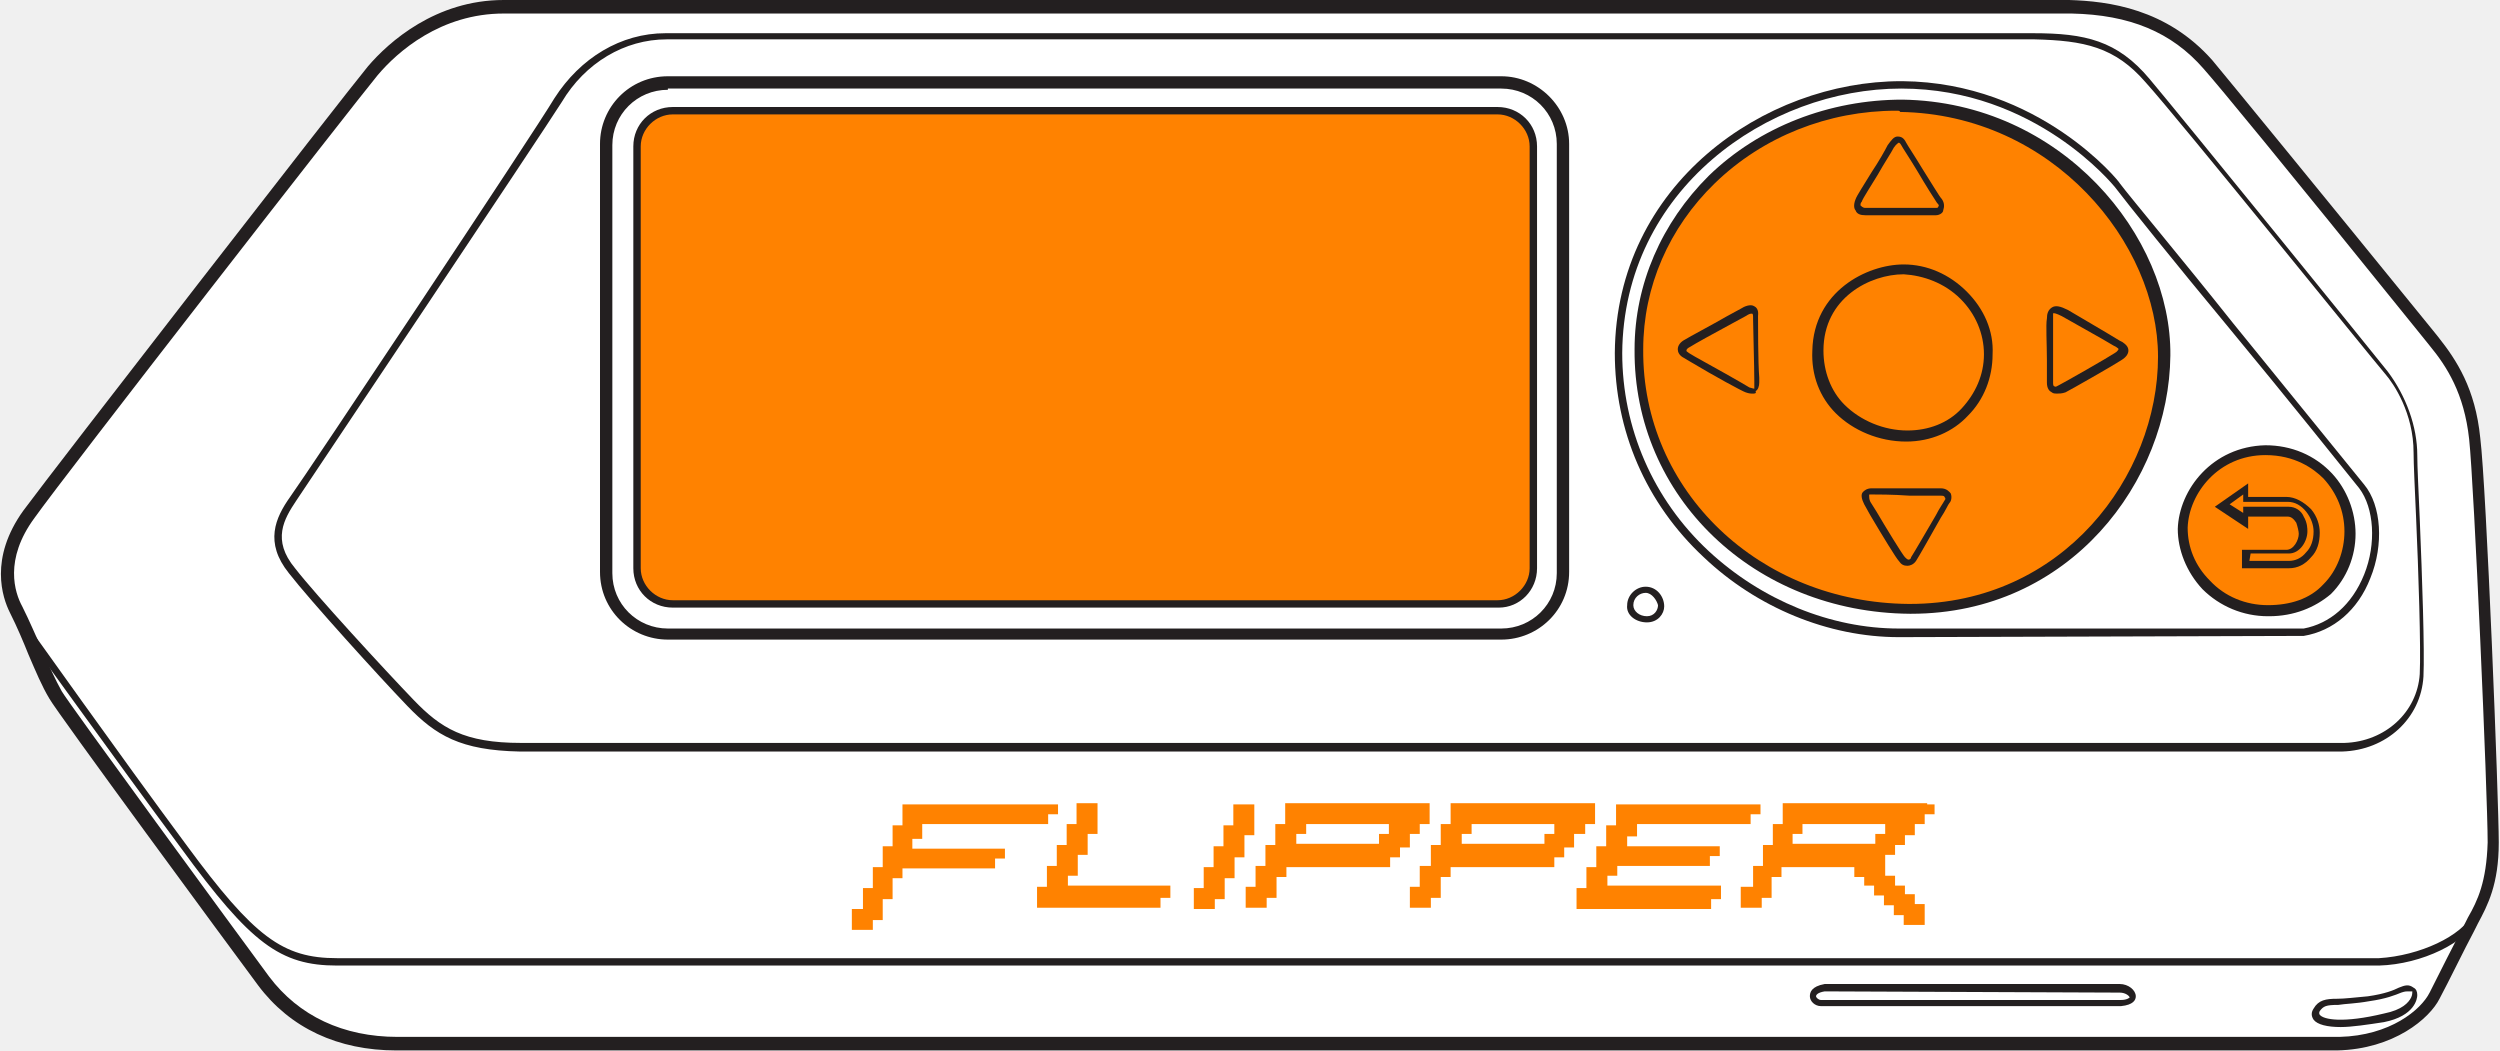
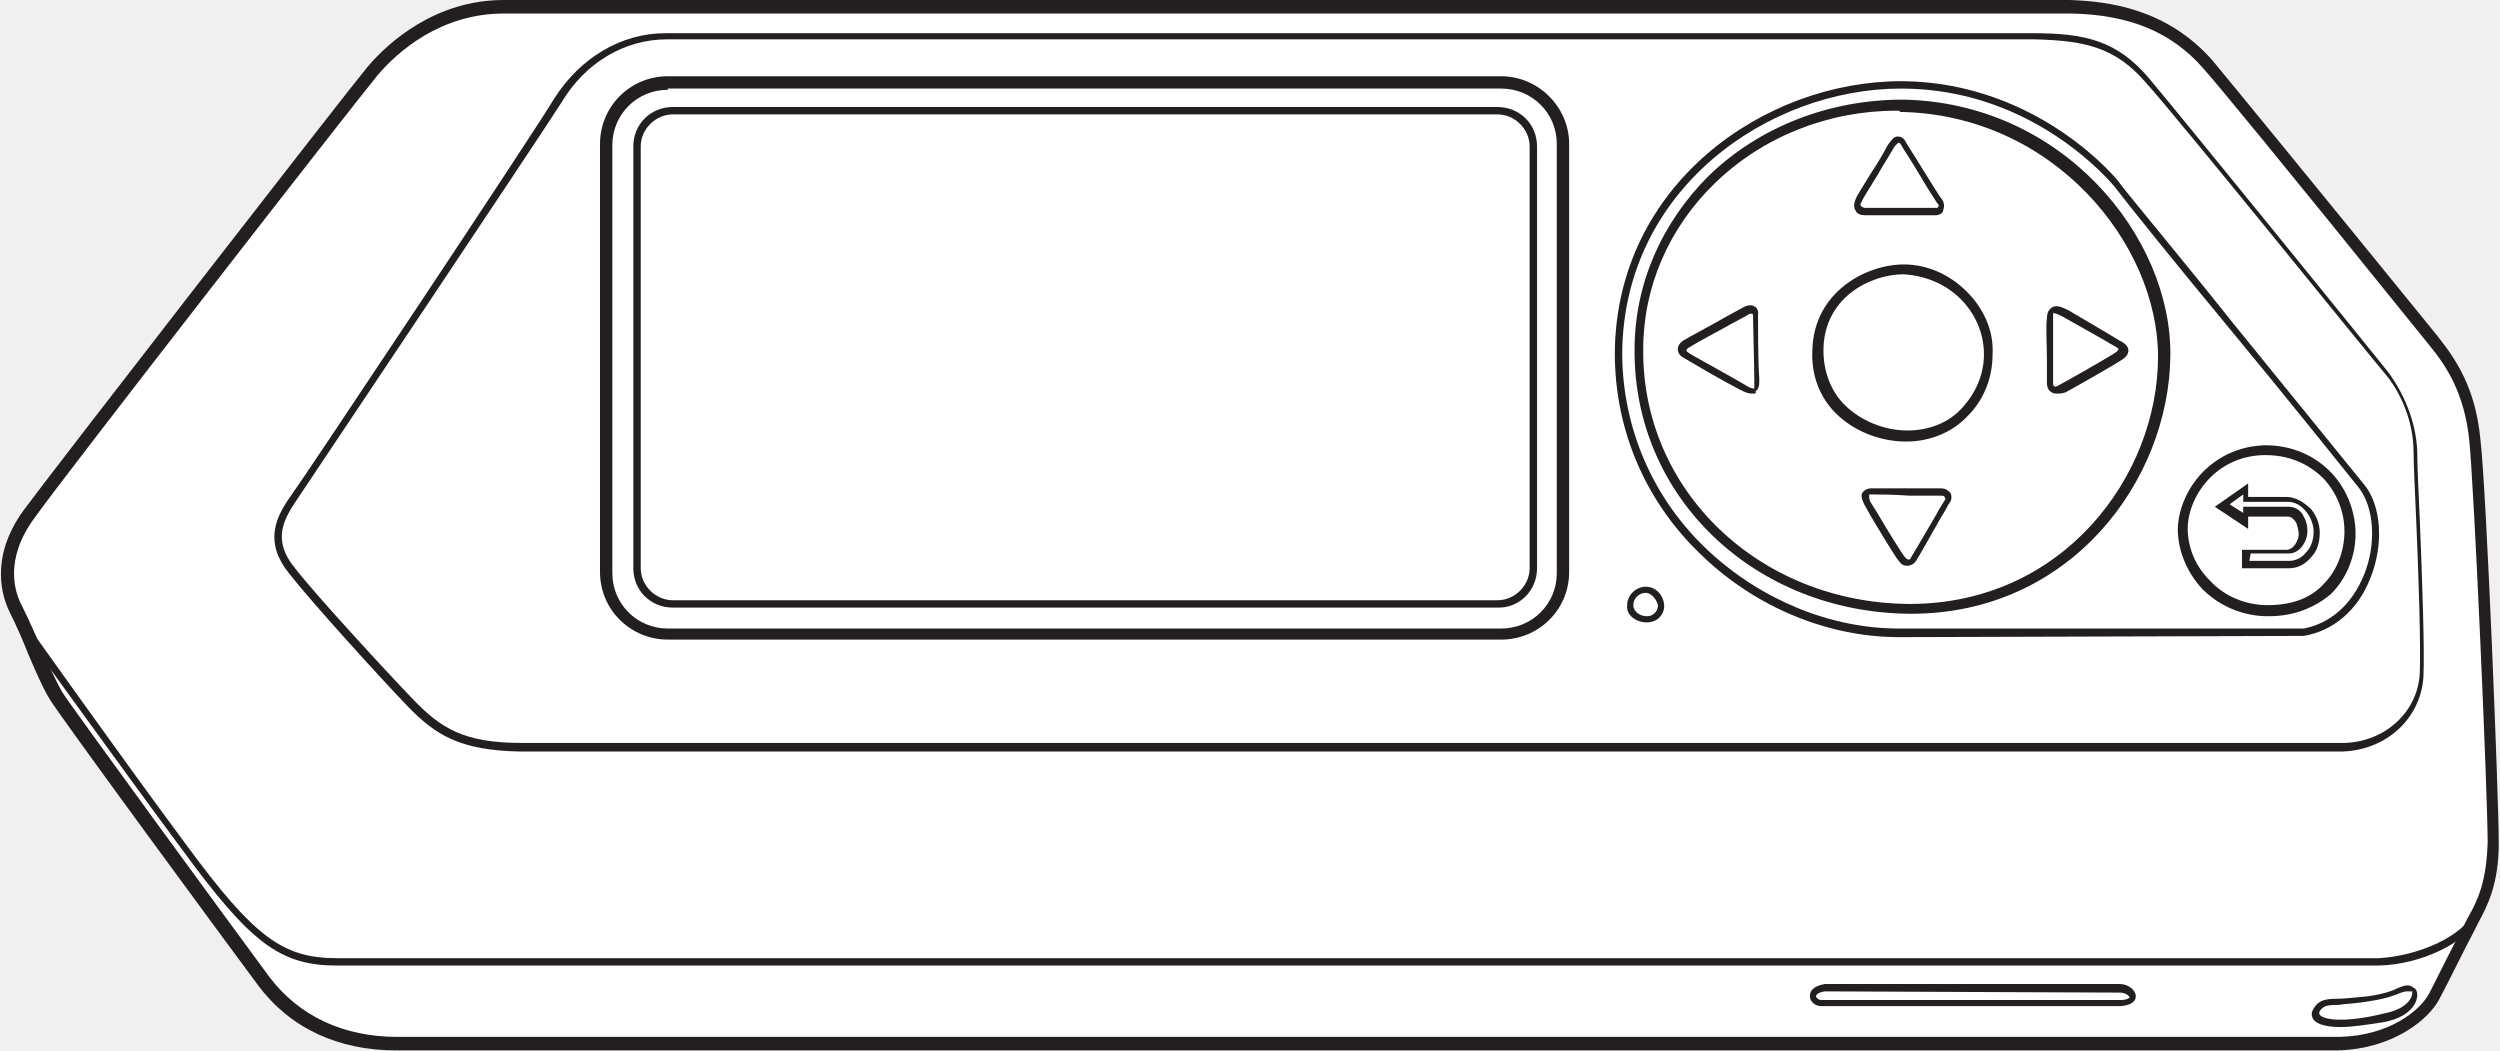
<svg xmlns="http://www.w3.org/2000/svg" width="238" height="100" viewBox="0 0 238 100" fill="none">
  <g clip-path="url(#clip0_2739_18435)">
    <path d="M48.07 0.703H196.982C201.565 0.82 206.267 1.873 210.028 6.206C213.789 10.539 229.89 30.445 231.536 32.553C233.181 34.66 234.944 37.354 235.414 41.803C235.884 46.253 237.177 76.112 237.177 80.211C237.177 84.543 235.884 86.3 234.944 88.29C234.004 90.047 232.594 92.974 231.653 94.731C230.713 96.487 227.54 99.18 222.486 99.297H37.845C32.438 99.297 27.972 97.307 25.034 93.326C22.096 89.461 5.994 67.33 5.289 66.159C4.114 64.286 3.173 61.358 1.528 58.08C0.47 55.972 -4.33224e-06 52.693 2.703 48.946C5.524 45.199 33.026 9.602 35.494 6.792C37.962 3.864 42.194 0.585 48.07 0.703Z" fill="white" />
    <path d="M37.727 100C32.203 100 27.62 97.892 24.564 93.794C21.861 90.164 5.406 67.799 4.701 66.51C3.996 65.34 3.408 63.934 2.703 62.295C2.233 61.124 1.645 59.719 0.94 58.314C0.235 56.909 -1.058 53.162 2.233 48.595C5.171 44.614 32.791 9.016 35.024 6.323C37.022 3.981 41.488 0 47.953 0H48.07H196.982C200.743 0.117 206.267 0.82 210.615 5.738C212.848 8.431 220.135 17.33 231.653 31.499L232.123 32.084C233.886 34.309 235.649 37.002 236.12 41.686C236.707 46.37 237.882 76.23 237.882 80.211C237.882 84.192 236.825 86.183 235.884 87.939C235.767 88.173 235.649 88.407 235.532 88.642C234.592 90.398 233.181 93.326 232.241 95.082C231.301 96.956 227.892 99.883 222.486 100H37.845C37.845 100 37.727 100 37.727 100ZM47.953 1.288C41.959 1.288 37.845 4.918 35.964 7.143C33.731 9.836 6.112 45.316 3.291 49.297C0.353 53.279 1.41 56.44 2.116 57.728C2.821 59.133 3.408 60.539 3.996 61.827C4.701 63.466 5.289 64.754 5.877 65.808C6.464 66.862 22.683 88.993 25.622 92.974C28.442 96.721 32.674 98.712 37.845 98.712H222.721C227.54 98.595 230.478 96.136 231.301 94.496C232.241 92.623 233.651 89.813 234.592 88.056C234.709 87.822 234.827 87.588 234.944 87.354C235.884 85.714 236.707 83.958 236.825 80.211C236.825 75.644 235.532 46.136 235.062 41.803C234.592 37.471 232.946 34.895 231.301 32.904L230.831 32.319C216.374 14.403 211.438 8.431 209.793 6.557C206.737 3.045 202.741 1.405 197.217 1.288H48.305C48.07 1.288 47.953 1.288 47.953 1.288Z" fill="#231F20" />
    <path d="M32.086 91.921C26.68 91.921 23.859 89.813 17.277 80.796C10.93 72.248 2.116 59.953 1.998 59.836L2.586 59.485C2.703 59.602 11.4 71.897 17.747 80.445C24.211 89.227 26.915 91.218 32.086 91.218H226.482C230.361 90.984 234.357 89.11 235.414 87.002L236.002 87.354C234.827 89.696 230.596 91.803 226.482 91.921H32.086V91.921Z" fill="#231F20" />
    <path d="M193.691 3.396C198.392 3.396 201.448 3.981 204.504 7.611C207.559 11.241 225.659 33.606 227.187 35.48C228.715 37.354 230.008 40.164 230.008 43.208C230.008 46.253 230.713 60.539 230.478 64.286C230.243 68.15 227.07 70.96 222.956 71.077H49.363C43.839 70.96 41.488 69.555 38.903 66.862C36.317 64.052 29.618 56.909 27.62 54.333C25.387 51.522 26.444 49.414 27.737 47.424C29.265 45.55 51.008 12.88 53.124 9.485C55.122 6.206 58.883 3.396 63.467 3.396H193.691Z" fill="white" />
    <path d="M49.48 71.546C43.839 71.429 41.488 70.023 38.785 67.213C36.082 64.403 29.5 57.143 27.502 54.567C25.152 51.639 26.209 49.297 27.62 47.307C29.148 45.199 50.891 12.529 52.771 9.368C55.239 5.504 59.118 3.162 63.349 3.162H193.573C198.51 3.162 201.565 3.864 204.621 7.494C207.677 11.124 226.012 33.724 227.305 35.363C229.068 37.705 230.125 40.632 230.125 43.326C230.125 44.379 230.243 46.721 230.36 49.414C230.596 55.035 230.831 61.944 230.713 64.403C230.478 68.384 227.187 71.429 222.956 71.546H49.48ZM63.467 3.747C59.471 3.747 55.71 5.972 53.477 9.719C51.478 12.881 29.618 45.55 28.207 47.658C27.032 49.414 25.857 51.405 28.09 54.098C30.088 56.675 36.67 63.817 39.373 66.628C41.959 69.321 44.192 70.726 49.598 70.726H223.191C227.07 70.609 230.125 67.799 230.36 64.169C230.478 61.71 230.243 54.45 230.008 49.18C229.89 46.487 229.773 44.145 229.773 43.091C229.773 39.344 227.892 36.534 227.07 35.597C225.659 33.958 207.442 11.358 204.269 7.845C201.33 4.45 198.392 3.864 193.691 3.747H63.467Z" fill="#231F20" />
    <path d="M224.837 46.37C227.775 50.117 225.777 59.251 219.313 60.304H180.762C167.481 60.187 153.965 49.297 154.083 33.724C154.201 18.15 167.717 8.197 181.115 8.197C193.338 8.314 200.86 16.745 201.565 17.799C203.799 20.726 222.251 43.091 224.837 46.37Z" fill="white" />
    <path d="M180.762 60.656C174.063 60.656 167.246 57.845 162.193 53.044C156.669 47.892 153.73 40.983 153.73 33.606C153.848 17.564 167.952 7.728 180.998 7.728H181.115C194.161 7.845 201.801 17.33 201.801 17.447C202.858 18.852 207.677 24.59 212.613 30.796C218.02 37.471 223.661 44.379 225.072 46.136C226.717 48.126 226.952 51.873 225.659 55.035C224.484 58.08 222.133 60.07 219.313 60.539L180.762 60.656ZM180.998 8.431C168.304 8.431 154.553 18.033 154.436 33.606C154.436 40.749 157.374 47.541 162.663 52.459C167.717 57.143 174.298 59.836 180.762 59.836H219.313C221.781 59.368 223.896 57.611 225.072 54.684C226.247 51.756 226.012 48.361 224.602 46.487C223.191 44.731 217.667 37.822 212.143 31.148C207.089 25.058 202.388 19.204 201.33 17.799C201.213 17.681 193.808 8.431 180.998 8.431Z" fill="#231F20" />
    <path d="M173.711 94.028H201.8C202.858 94.028 203.916 95.316 201.918 95.433H173.358C172.535 95.433 171.83 94.379 173.711 94.028Z" fill="white" />
    <path d="M173.358 95.784C172.77 95.784 172.3 95.316 172.3 94.848C172.3 94.496 172.418 93.911 173.711 93.677H201.8C202.623 93.677 203.328 94.262 203.328 94.848C203.328 95.199 203.093 95.667 201.918 95.784H173.358ZM173.711 94.379C173.005 94.496 172.888 94.731 172.888 94.848C172.888 94.965 173.123 95.199 173.358 95.199H201.918C202.506 95.199 202.741 94.965 202.741 94.965C202.741 94.848 202.388 94.496 201.8 94.496L173.711 94.379Z" fill="#231F20" />
    <path d="M229.655 94.145C230.008 94.262 230.008 96.136 226.835 96.838C222.016 98.009 219.783 97.19 220.488 96.019C221.193 94.848 222.016 95.55 225.424 94.965C228.833 94.379 228.833 93.677 229.655 94.145Z" fill="white" />
    <path d="M222.839 97.775C221.546 97.775 220.605 97.541 220.253 97.073C220.018 96.721 220.018 96.37 220.253 96.019C220.723 95.199 221.428 95.082 222.486 95.082C223.191 95.082 224.131 94.965 225.424 94.848C227.07 94.614 227.892 94.262 228.362 94.028C228.95 93.794 229.303 93.677 229.773 94.028C230.008 94.145 230.125 94.379 230.125 94.731C230.125 95.082 229.89 96.721 226.952 97.307C225.424 97.541 223.896 97.775 222.839 97.775ZM229.185 94.379C229.068 94.379 228.95 94.379 228.598 94.496C228.01 94.731 227.187 95.082 225.542 95.316C224.249 95.55 223.309 95.55 222.603 95.667C221.428 95.667 221.193 95.784 220.841 96.253C220.723 96.487 220.841 96.604 220.841 96.604C221.193 97.073 223.074 97.424 226.952 96.487C228.715 96.136 229.303 95.433 229.538 94.965C229.655 94.731 229.655 94.496 229.655 94.379C229.42 94.379 229.303 94.379 229.185 94.379Z" fill="#231F20" />
-     <path d="M180.998 10.07C195.336 10.305 206.032 22.131 206.032 33.958C205.914 46.37 196.041 58.08 181.703 58.08C167.364 57.963 155.846 47.307 155.963 33.373C156.081 20.023 167.717 9.836 180.998 10.07Z" fill="#FF8200" />
+     <path d="M180.998 10.07C195.336 10.305 206.032 22.131 206.032 33.958C205.914 46.37 196.041 58.08 181.703 58.08C167.364 57.963 155.846 47.307 155.963 33.373C156.081 20.023 167.717 9.836 180.998 10.07Z" fill="none" />
    <path d="M181.938 58.431H181.82C167.011 58.314 155.493 47.307 155.611 33.255C155.611 27.049 158.197 21.195 162.663 16.745C167.481 12.061 174.181 9.485 181.115 9.485C196.277 9.719 206.737 22.483 206.619 33.841C206.502 45.785 197.099 58.431 181.938 58.431ZM180.527 10.539C174.063 10.539 167.834 12.998 163.25 17.447C158.902 21.663 156.434 27.284 156.434 33.255C156.316 46.721 167.481 57.377 181.703 57.494H181.82C196.394 57.494 205.444 45.316 205.444 33.958C205.444 23.185 195.454 10.89 180.88 10.656C180.88 10.539 180.762 10.539 180.527 10.539Z" fill="#231F20" />
-     <path d="M215.552 42.74C220.605 42.74 223.661 46.838 223.661 50.585C223.661 54.215 221.076 58.08 215.904 58.08C210.968 57.962 207.795 53.981 207.795 50.234C207.912 46.487 211.085 42.857 215.552 42.74Z" fill="#FF8200" />
+     <path d="M215.552 42.74C220.605 42.74 223.661 46.838 223.661 50.585C223.661 54.215 221.076 58.08 215.904 58.08C210.968 57.962 207.795 53.981 207.795 50.234C207.912 46.487 211.085 42.857 215.552 42.74Z" fill="none" />
    <path d="M216.022 58.665H215.904C213.554 58.665 211.32 57.728 209.675 56.089C208.147 54.45 207.324 52.342 207.324 50.351C207.442 46.604 210.615 42.506 215.669 42.389C218.137 42.389 220.37 43.325 222.016 45.082C223.426 46.604 224.249 48.712 224.249 50.82C224.249 52.927 223.426 55.035 221.898 56.557C220.37 57.845 218.372 58.665 216.022 58.665ZM215.669 43.325C211.203 43.325 208.382 46.955 208.265 50.234C208.265 52.108 208.97 53.864 210.38 55.269C211.791 56.791 213.789 57.611 215.904 57.611C218.02 57.611 219.9 57.026 221.193 55.62C222.486 54.333 223.191 52.459 223.191 50.585C223.191 48.712 222.486 46.955 221.193 45.55C220.253 44.614 218.49 43.325 215.669 43.325Z" fill="#231F20" />
    <path d="M181.585 53.864C181.233 53.864 180.998 53.747 180.762 53.396C180.527 53.161 179.235 51.054 178.059 49.063L177.472 48.009C177.237 47.541 177.119 47.072 177.354 46.838C177.472 46.721 177.707 46.487 178.177 46.487C178.647 46.487 180.292 46.487 181.82 46.487C183.113 46.487 184.406 46.487 184.759 46.487C185.346 46.487 185.581 46.838 185.699 46.955C185.816 47.19 185.816 47.658 185.581 47.892C185.464 48.009 185.229 48.595 184.759 49.297C183.701 51.171 182.643 53.044 182.408 53.396C182.173 53.747 181.82 53.864 181.585 53.864ZM178.059 47.072C177.942 47.072 177.942 47.072 177.942 47.19C177.942 47.307 177.942 47.541 178.059 47.775L178.647 48.712C179.47 50.117 181.115 52.81 181.35 53.044C181.468 53.161 181.585 53.279 181.703 53.279C181.82 53.279 181.938 53.161 181.938 53.044C182.173 52.693 183.466 50.468 184.288 49.063C184.641 48.361 184.994 47.892 185.111 47.658C185.229 47.541 185.229 47.424 185.111 47.307C185.111 47.19 184.876 47.19 184.759 47.19C184.406 47.19 183.231 47.19 181.82 47.19C180.175 47.072 178.647 47.072 178.059 47.072Z" fill="#231F20" />
    <path d="M166.894 37.471C166.659 37.471 166.541 37.471 166.189 37.353C165.836 37.236 163.25 35.831 160.9 34.426L160.312 34.075C159.842 33.841 159.724 33.489 159.724 33.255C159.724 32.904 159.96 32.553 160.43 32.318C160.782 32.084 163.015 30.913 164.426 30.094L165.719 29.391C166.071 29.157 166.659 28.923 167.011 29.157C167.481 29.391 167.364 29.977 167.364 30.094C167.364 30.796 167.364 34.543 167.481 35.948V36.417C167.481 36.768 167.364 37.119 167.129 37.236C167.246 37.471 167.011 37.471 166.894 37.471ZM166.776 29.859C166.659 29.859 166.541 29.859 166.189 30.094L164.896 30.796C163.368 31.616 161.252 32.787 160.9 33.021C160.665 33.138 160.547 33.255 160.547 33.372C160.547 33.489 160.665 33.489 160.782 33.606L161.37 33.958C162.663 34.66 166.189 36.651 166.541 36.885C166.894 37.002 167.011 37.002 167.011 37.002C167.011 37.002 167.011 36.885 167.011 36.768V36.3C167.011 34.895 166.894 31.148 166.894 30.445H167.246H166.894C166.894 29.977 166.894 29.859 166.776 29.859Z" fill="#231F20" />
    <path d="M195.806 37.471C195.689 37.471 195.454 37.471 195.336 37.354C195.101 37.236 194.866 37.002 194.866 36.417C194.866 36.066 194.866 35.246 194.866 34.309C194.866 32.787 194.749 30.913 194.866 30.328C194.866 29.859 194.984 29.508 195.336 29.274C195.689 29.04 196.159 29.157 196.864 29.508C197.452 29.859 200.86 31.85 201.8 32.435L202.036 32.553C202.388 32.787 202.623 33.021 202.623 33.372C202.623 33.606 202.506 33.958 201.918 34.309C201.213 34.778 197.099 37.119 196.629 37.354C196.277 37.471 196.041 37.471 195.806 37.471ZM195.454 30.328C195.454 31.03 195.454 32.787 195.454 34.309C195.454 35.246 195.454 36.066 195.454 36.417C195.454 36.534 195.454 36.768 195.571 36.768C195.689 36.885 195.806 36.768 196.041 36.651C196.512 36.417 200.625 34.075 201.33 33.606C201.565 33.489 201.683 33.255 201.683 33.255C201.683 33.138 201.565 33.138 201.448 33.021L201.213 32.904C200.273 32.318 196.864 30.445 196.277 30.094C195.806 29.859 195.454 29.742 195.454 29.859C195.454 29.859 195.454 30.094 195.454 30.328Z" fill="#231F20" />
    <path d="M184.288 20.492C183.936 20.492 179.587 20.492 178.177 20.492H177.589C177.119 20.492 176.766 20.375 176.649 20.023C176.531 19.906 176.414 19.555 176.649 18.97C176.766 18.618 177.472 17.564 178.177 16.393C178.882 15.339 179.47 14.286 179.705 13.817C180.057 13.349 180.292 12.998 180.645 12.998C180.998 12.998 181.233 13.115 181.468 13.583C181.585 13.817 182.29 14.871 182.996 16.042C183.818 17.33 184.641 18.735 184.876 18.97C185.111 19.321 185.111 19.672 184.994 20.023C184.994 20.258 184.641 20.492 184.288 20.492ZM177.589 19.789H178.177C180.88 19.789 184.053 19.789 184.288 19.789C184.406 19.789 184.523 19.789 184.523 19.672C184.641 19.555 184.523 19.438 184.406 19.321C184.171 18.97 183.348 17.681 182.525 16.276C181.82 15.105 181.115 14.051 180.998 13.817C180.88 13.583 180.762 13.583 180.762 13.583C180.762 13.583 180.527 13.7 180.292 14.051C180.057 14.52 179.352 15.574 178.764 16.628C178.059 17.799 177.354 18.852 177.237 19.204C177.119 19.321 177.119 19.438 177.119 19.555C177.354 19.789 177.472 19.789 177.589 19.789Z" fill="#231F20" />
    <path d="M217.902 54.098H213.436V52.342H217.667C218.372 52.342 218.842 51.405 218.842 50.82C218.842 50.586 218.725 50.117 218.607 49.766C218.372 49.415 218.137 49.18 217.785 49.18H214.024V50.351L210.85 48.244L214.024 46.019V47.307H217.667C218.49 47.307 219.313 47.775 220.018 48.478C220.605 49.18 220.84 50 220.84 50.703C220.84 51.639 220.605 52.459 220.018 53.045C219.43 53.747 218.725 54.098 217.902 54.098ZM214.141 53.396H217.902C218.49 53.396 219.078 53.162 219.548 52.576C220.018 52.108 220.253 51.405 220.253 50.586C220.253 50 220.018 49.297 219.548 48.712C219.078 48.127 218.49 47.775 217.785 47.775H213.554V47.073L212.261 48.009L213.554 48.829V48.244H217.902C218.49 48.244 219.078 48.595 219.313 49.18C219.665 49.766 219.665 50.351 219.665 50.586C219.665 51.522 218.96 52.693 217.902 52.693H214.259L214.141 53.396Z" fill="#231F20" />
    <path d="M156.669 56.089C157.491 56.089 158.197 56.908 158.197 57.611C158.197 58.197 157.726 59.016 156.786 58.899C155.846 58.782 155.141 58.314 155.141 57.494C155.141 56.791 155.728 56.089 156.669 56.089Z" fill="white" />
    <path d="M156.786 59.251C155.728 59.251 154.788 58.548 154.906 57.611C154.906 56.674 155.728 55.855 156.669 55.855C157.726 55.855 158.432 56.791 158.432 57.728C158.432 58.431 157.844 59.251 156.786 59.251ZM156.669 56.44C156.081 56.44 155.493 56.909 155.493 57.611C155.493 58.197 156.081 58.665 156.786 58.665C157.491 58.665 157.844 58.08 157.844 57.611C157.726 57.143 157.256 56.44 156.669 56.44Z" fill="#231F20" />
    <path d="M181.468 42.037C178.882 42.037 176.414 40.983 174.768 39.344C173.24 37.822 172.418 35.714 172.535 33.372C172.653 27.752 177.707 25.175 181.233 25.175C183.466 25.175 185.581 26.112 187.227 27.752C188.872 29.391 189.812 31.499 189.695 33.724C189.695 35.948 188.872 38.056 187.344 39.578C185.934 41.101 183.818 42.037 181.468 42.037ZM181.233 26.112C178.059 26.112 173.593 28.337 173.593 33.372C173.593 35.363 174.298 37.236 175.591 38.525C177.119 40.047 179.352 40.983 181.585 40.983C183.583 40.983 185.464 40.281 186.757 38.876C188.049 37.471 188.872 35.714 188.872 33.724C188.872 31.733 188.049 29.859 186.639 28.454C185.111 26.932 183.113 26.229 181.233 26.112Z" fill="#231F20" />
    <path d="M142.918 60.304H63.584C60.411 60.304 57.708 57.728 57.708 54.45V13.7C57.708 10.539 60.293 7.845 63.584 7.845H142.918C146.091 7.845 148.794 10.422 148.794 13.7V54.45C148.794 57.728 146.208 60.304 142.918 60.304Z" fill="white" />
    <path d="M142.918 60.89H63.584C60.058 60.89 57.12 58.08 57.12 54.45V13.7C57.12 10.187 59.941 7.26 63.584 7.26H142.918C146.443 7.26 149.382 10.187 149.382 13.7V54.45C149.382 58.08 146.443 60.89 142.918 60.89ZM63.584 8.548C60.646 8.548 58.295 10.89 58.295 13.817V54.567C58.295 57.494 60.646 59.836 63.584 59.836H142.918C145.856 59.836 148.206 57.494 148.206 54.567V13.7C148.206 10.773 145.856 8.431 142.918 8.431H63.584V8.548Z" fill="#231F20" />
-     <path d="M142.682 57.494H64.054C62.174 57.494 60.646 55.972 60.646 54.098V13.934C60.646 12.061 62.174 10.539 64.054 10.539H142.565C144.445 10.539 145.973 12.061 145.973 13.934V54.098C146.091 55.972 144.563 57.494 142.682 57.494Z" fill="#FF8200" />
+     <path d="M142.682 57.494H64.054C62.174 57.494 60.646 55.972 60.646 54.098V13.934C60.646 12.061 62.174 10.539 64.054 10.539H142.565C144.445 10.539 145.973 12.061 145.973 13.934V54.098C146.091 55.972 144.563 57.494 142.682 57.494Z" fill="none" />
    <path d="M142.682 57.845H64.054C61.939 57.845 60.293 56.206 60.293 54.098V13.934C60.293 11.827 61.939 10.187 64.054 10.187H142.565C144.68 10.187 146.326 11.827 146.326 13.934V54.098C146.326 56.206 144.68 57.845 142.682 57.845ZM64.054 10.89C62.409 10.89 60.998 12.295 60.998 13.934V54.098C60.998 55.738 62.409 57.143 64.054 57.143H142.565C144.21 57.143 145.621 55.738 145.621 54.098V13.934C145.621 12.295 144.21 10.89 142.565 10.89H64.054Z" fill="#231F20" />
-     <path d="M109.539 84.309C106.953 84.309 104.25 84.309 101.664 84.309V83.372H102.604C102.604 82.904 102.604 81.85 102.604 81.382H103.545C103.545 80.913 103.545 79.859 103.545 79.391H104.485C104.485 78.571 104.485 77.283 104.485 76.464C104.015 76.464 102.957 76.464 102.487 76.464C102.487 76.932 102.487 77.986 102.487 78.454H101.547C101.547 78.923 101.547 79.977 101.547 80.445H100.606C100.606 80.913 100.606 81.967 100.606 82.436H99.666C99.666 82.904 99.666 83.958 99.666 84.426H98.726C98.726 84.894 98.726 85.948 98.726 86.417C102.604 86.417 106.6 86.417 110.479 86.417V85.48H111.419V84.309C111.067 84.309 110.126 84.309 109.539 84.309Z" fill="#FF8200" />
-     <path d="M118.471 80.445V79.508H119.411C119.411 78.689 119.411 77.4 119.411 76.581C118.941 76.581 117.883 76.581 117.413 76.581C117.413 77.049 117.413 78.103 117.413 78.571H116.473C116.473 79.04 116.473 80.094 116.473 80.562H115.533C115.533 81.031 115.533 82.084 115.533 82.553H114.593C114.593 83.021 114.593 84.075 114.593 84.543H113.652C113.652 85.012 113.652 86.066 113.652 86.534C114.122 86.534 115.18 86.534 115.65 86.534V85.597H116.591C116.591 85.129 116.591 84.075 116.591 83.607H117.531C117.531 83.138 117.531 82.084 117.531 81.616H118.471V80.445Z" fill="#FF8200" />
-     <path d="M149.969 79.391H150.91V78.454H151.85C151.85 77.986 151.85 76.932 151.85 76.464C147.266 76.464 142.682 76.464 138.099 76.464C138.099 76.932 138.099 77.986 138.099 78.454H137.159C137.159 78.923 137.159 79.977 137.159 80.445H136.218C136.218 80.913 136.218 81.967 136.218 82.436H135.16C135.16 82.904 135.16 83.958 135.16 84.426H134.22C134.22 84.894 134.22 85.948 134.22 86.417C134.69 86.417 135.748 86.417 136.218 86.417V85.48H137.159C137.159 85.012 137.159 83.958 137.159 83.489H138.099V82.553C141.39 82.553 144.681 82.553 147.971 82.553V81.616H148.912V80.679H149.852V79.391H149.969ZM147.971 79.391H147.031V80.328C144.445 80.328 141.742 80.328 139.157 80.328V79.391H140.097V78.454C142.682 78.454 145.386 78.454 147.971 78.454V79.391Z" fill="#FF8200" />
-     <path d="M134.22 79.391H135.161V78.454H136.101C136.101 77.986 136.101 76.932 136.101 76.464C131.517 76.464 126.933 76.464 122.35 76.464C122.35 76.932 122.35 77.986 122.35 78.454H121.409C121.409 78.923 121.409 79.977 121.409 80.445H120.469C120.469 80.913 120.469 81.967 120.469 82.436H119.529C119.529 82.904 119.529 83.958 119.529 84.426H118.589C118.589 84.894 118.589 85.948 118.589 86.417C119.059 86.417 120.117 86.417 120.587 86.417V85.48H121.527C121.527 85.012 121.527 83.958 121.527 83.489H122.467V82.553C125.758 82.553 129.049 82.553 132.34 82.553V81.616H133.28V80.679H134.22V79.391ZM132.222 79.391H131.282V80.328C128.696 80.328 125.993 80.328 123.407 80.328V79.391H124.348V78.454C126.933 78.454 129.637 78.454 132.222 78.454V79.391Z" fill="#FF8200" />
-     <path d="M166.659 78.454V77.518H167.599V76.581C163.015 76.581 158.432 76.581 153.848 76.581C153.848 77.049 153.848 78.103 153.848 78.571H152.908C152.908 79.04 152.908 80.094 152.908 80.562H151.967C151.967 81.031 151.967 82.084 151.967 82.553H151.027C151.027 83.021 151.027 84.075 151.027 84.543H150.087C150.087 85.012 150.087 86.066 150.087 86.534C154.318 86.534 158.667 86.534 162.898 86.534V85.597H163.838V84.309C160.312 84.309 156.551 84.309 153.025 84.309V83.372H153.965V82.436C156.904 82.436 159.842 82.436 162.78 82.436V81.499H163.721V80.562C160.782 80.562 157.844 80.562 154.906 80.562V79.625H155.846V78.454C159.489 78.454 163.133 78.454 166.659 78.454Z" fill="#FF8200" />
-     <path d="M99.784 78.454V77.518H100.724V76.581C95.788 76.581 90.851 76.581 85.915 76.581C85.915 77.049 85.915 78.103 85.915 78.571H84.975C84.975 79.04 84.975 80.094 84.975 80.562H84.035C84.035 81.031 84.035 82.084 84.035 82.553H83.094C83.094 83.021 83.094 84.075 83.094 84.543H82.154C82.154 85.012 82.154 86.066 82.154 86.534H81.096C81.096 87.002 81.096 88.056 81.096 88.525C81.566 88.525 82.624 88.525 83.094 88.525V87.588H84.035C84.035 87.12 84.035 86.066 84.035 85.597H84.975C84.975 85.129 84.975 84.075 84.975 83.607H85.915V82.67C88.853 82.67 91.792 82.67 94.73 82.67V81.733H95.67V80.796C92.732 80.796 89.794 80.796 86.855 80.796V79.859H87.796V78.454C91.909 78.454 95.905 78.454 99.784 78.454Z" fill="#FF8200" />
-     <path d="M183.466 76.464C178.882 76.464 174.298 76.464 169.715 76.464C169.715 76.932 169.715 77.986 169.715 78.454H168.774C168.774 78.923 168.774 79.977 168.774 80.445H167.834C167.834 80.913 167.834 81.967 167.834 82.436H166.894C166.894 82.904 166.894 83.958 166.894 84.426H165.719C165.719 84.894 165.719 85.948 165.719 86.417C166.189 86.417 167.246 86.417 167.717 86.417V85.48H168.657C168.657 85.012 168.657 83.958 168.657 83.489H169.597V82.553C171.83 82.553 174.181 82.553 176.531 82.553V83.489H177.472V84.309H178.412V85.246H179.352V86.183H180.292V87.119H181.233V88.056C181.703 88.056 182.76 88.056 183.231 88.056C183.231 87.588 183.231 86.534 183.231 86.066H182.29V85.129H181.35V84.309H180.41V83.372H179.47C179.47 82.904 179.47 81.85 179.47 81.382H180.41V80.445H181.35V79.508H182.29V78.454H183.231V77.517H184.171V76.581H183.466V76.464ZM179.47 79.391H178.529V80.328C175.944 80.328 173.24 80.328 170.655 80.328V79.391H171.595V78.454C174.181 78.454 176.884 78.454 179.47 78.454V79.391Z" fill="#FF8200" />
+     <path d="M109.539 84.309C106.953 84.309 104.25 84.309 101.664 84.309V83.372H102.604C102.604 82.904 102.604 81.85 102.604 81.382H103.545C103.545 80.913 103.545 79.859 103.545 79.391H104.485C104.485 78.571 104.485 77.283 104.485 76.464C104.015 76.464 102.957 76.464 102.487 76.464C102.487 76.932 102.487 77.986 102.487 78.454H101.547C101.547 78.923 101.547 79.977 101.547 80.445H100.606C100.606 80.913 100.606 81.967 100.606 82.436H99.666C99.666 82.904 99.666 83.958 99.666 84.426H98.726C98.726 84.894 98.726 85.948 98.726 86.417C102.604 86.417 106.6 86.417 110.479 86.417V85.48H111.419V84.309C111.067 84.309 110.126 84.309 109.539 84.309Z" fill="none" />
+     <path d="M118.471 80.445V79.508H119.411C119.411 78.689 119.411 77.4 119.411 76.581C118.941 76.581 117.883 76.581 117.413 76.581C117.413 77.049 117.413 78.103 117.413 78.571H116.473C116.473 79.04 116.473 80.094 116.473 80.562H115.533C115.533 81.031 115.533 82.084 115.533 82.553H114.593C114.593 83.021 114.593 84.075 114.593 84.543H113.652C113.652 85.012 113.652 86.066 113.652 86.534C114.122 86.534 115.18 86.534 115.65 86.534V85.597H116.591C116.591 85.129 116.591 84.075 116.591 83.607H117.531C117.531 83.138 117.531 82.084 117.531 81.616H118.471V80.445Z" fill="none" />
+     <path d="M149.969 79.391H150.91V78.454H151.85C151.85 77.986 151.85 76.932 151.85 76.464C147.266 76.464 142.682 76.464 138.099 76.464C138.099 76.932 138.099 77.986 138.099 78.454H137.159C137.159 78.923 137.159 79.977 137.159 80.445H136.218C136.218 80.913 136.218 81.967 136.218 82.436H135.16C135.16 82.904 135.16 83.958 135.16 84.426H134.22C134.22 84.894 134.22 85.948 134.22 86.417C134.69 86.417 135.748 86.417 136.218 86.417V85.48H137.159C137.159 85.012 137.159 83.958 137.159 83.489H138.099V82.553C141.39 82.553 144.681 82.553 147.971 82.553V81.616H148.912V80.679H149.852V79.391H149.969ZM147.971 79.391H147.031V80.328C144.445 80.328 141.742 80.328 139.157 80.328V79.391H140.097V78.454C142.682 78.454 145.386 78.454 147.971 78.454V79.391Z" fill="none" />
+     <path d="M134.22 79.391H135.161V78.454H136.101C136.101 77.986 136.101 76.932 136.101 76.464C131.517 76.464 126.933 76.464 122.35 76.464C122.35 76.932 122.35 77.986 122.35 78.454H121.409C121.409 78.923 121.409 79.977 121.409 80.445H120.469C120.469 80.913 120.469 81.967 120.469 82.436H119.529C119.529 82.904 119.529 83.958 119.529 84.426H118.589C118.589 84.894 118.589 85.948 118.589 86.417C119.059 86.417 120.117 86.417 120.587 86.417V85.48H121.527C121.527 85.012 121.527 83.958 121.527 83.489H122.467V82.553C125.758 82.553 129.049 82.553 132.34 82.553V81.616H133.28V80.679H134.22V79.391ZM132.222 79.391H131.282V80.328C128.696 80.328 125.993 80.328 123.407 80.328V79.391H124.348V78.454C126.933 78.454 129.637 78.454 132.222 78.454V79.391Z" fill="none" />
+     <path d="M166.659 78.454V77.518H167.599V76.581C163.015 76.581 158.432 76.581 153.848 76.581C153.848 77.049 153.848 78.103 153.848 78.571H152.908C152.908 79.04 152.908 80.094 152.908 80.562H151.967C151.967 81.031 151.967 82.084 151.967 82.553H151.027C151.027 83.021 151.027 84.075 151.027 84.543H150.087C150.087 85.012 150.087 86.066 150.087 86.534C154.318 86.534 158.667 86.534 162.898 86.534V85.597H163.838V84.309C160.312 84.309 156.551 84.309 153.025 84.309V83.372H153.965V82.436C156.904 82.436 159.842 82.436 162.78 82.436V81.499H163.721V80.562C160.782 80.562 157.844 80.562 154.906 80.562V79.625H155.846V78.454C159.489 78.454 163.133 78.454 166.659 78.454Z" fill="none" />
+     <path d="M99.784 78.454V77.518H100.724V76.581C95.788 76.581 90.851 76.581 85.915 76.581C85.915 77.049 85.915 78.103 85.915 78.571H84.975C84.975 79.04 84.975 80.094 84.975 80.562H84.035C84.035 81.031 84.035 82.084 84.035 82.553H83.094C83.094 83.021 83.094 84.075 83.094 84.543H82.154C82.154 85.012 82.154 86.066 82.154 86.534H81.096C81.096 87.002 81.096 88.056 81.096 88.525C81.566 88.525 82.624 88.525 83.094 88.525V87.588H84.035C84.035 87.12 84.035 86.066 84.035 85.597H84.975C84.975 85.129 84.975 84.075 84.975 83.607H85.915V82.67C88.853 82.67 91.792 82.67 94.73 82.67V81.733H95.67V80.796C92.732 80.796 89.794 80.796 86.855 80.796V79.859H87.796V78.454C91.909 78.454 95.905 78.454 99.784 78.454Z" fill="none" />
+     <path d="M183.466 76.464C178.882 76.464 174.298 76.464 169.715 76.464C169.715 76.932 169.715 77.986 169.715 78.454H168.774C168.774 78.923 168.774 79.977 168.774 80.445H167.834C167.834 80.913 167.834 81.967 167.834 82.436H166.894C166.894 82.904 166.894 83.958 166.894 84.426H165.719C165.719 84.894 165.719 85.948 165.719 86.417C166.189 86.417 167.246 86.417 167.717 86.417V85.48H168.657C168.657 85.012 168.657 83.958 168.657 83.489H169.597V82.553C171.83 82.553 174.181 82.553 176.531 82.553V83.489H177.472V84.309H178.412V85.246H179.352V86.183H180.292V87.119H181.233V88.056C181.703 88.056 182.76 88.056 183.231 88.056C183.231 87.588 183.231 86.534 183.231 86.066H182.29V85.129H181.35V84.309H180.41V83.372H179.47C179.47 82.904 179.47 81.85 179.47 81.382H180.41V80.445H181.35V79.508H182.29V78.454H183.231V77.517H184.171V76.581H183.466V76.464ZM179.47 79.391H178.529V80.328C175.944 80.328 173.24 80.328 170.655 80.328V79.391H171.595V78.454C174.181 78.454 176.884 78.454 179.47 78.454V79.391Z" fill="none" />
  </g>
  <defs>
    <clipPath id="clip0_2739_18435">
      <rect width="238" height="100" fill="white" />
    </clipPath>
  </defs>
</svg>
